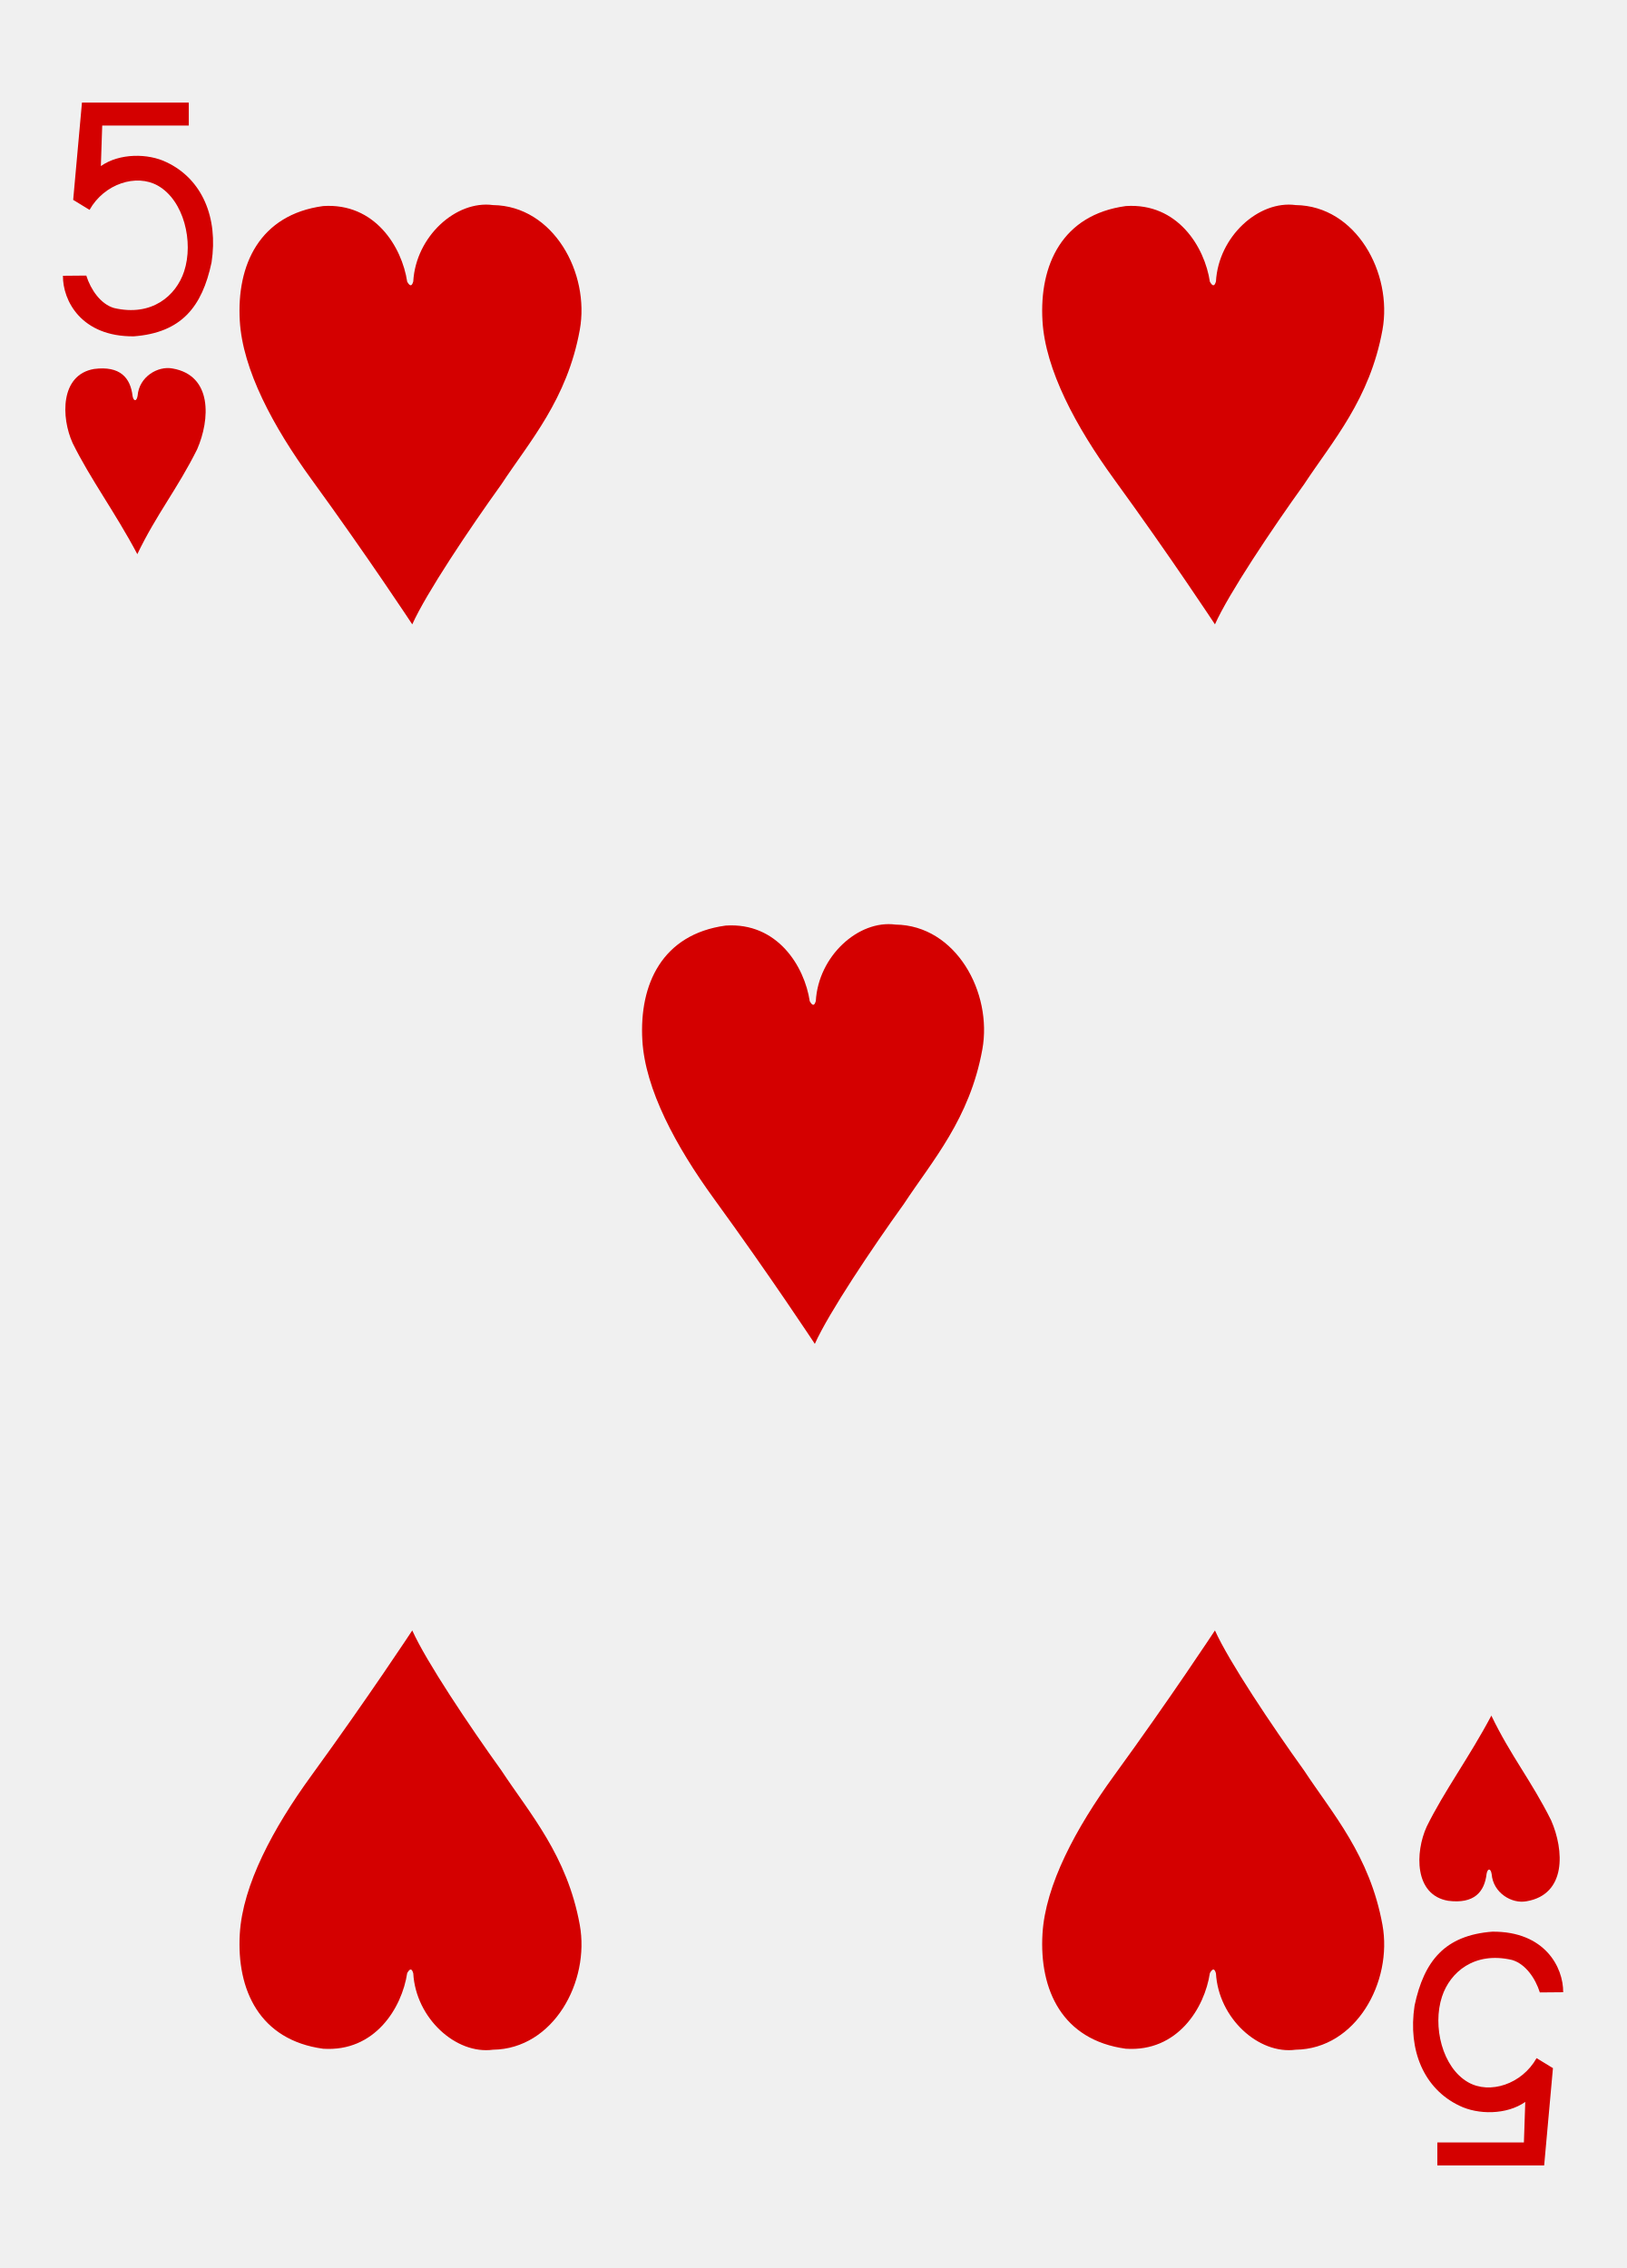
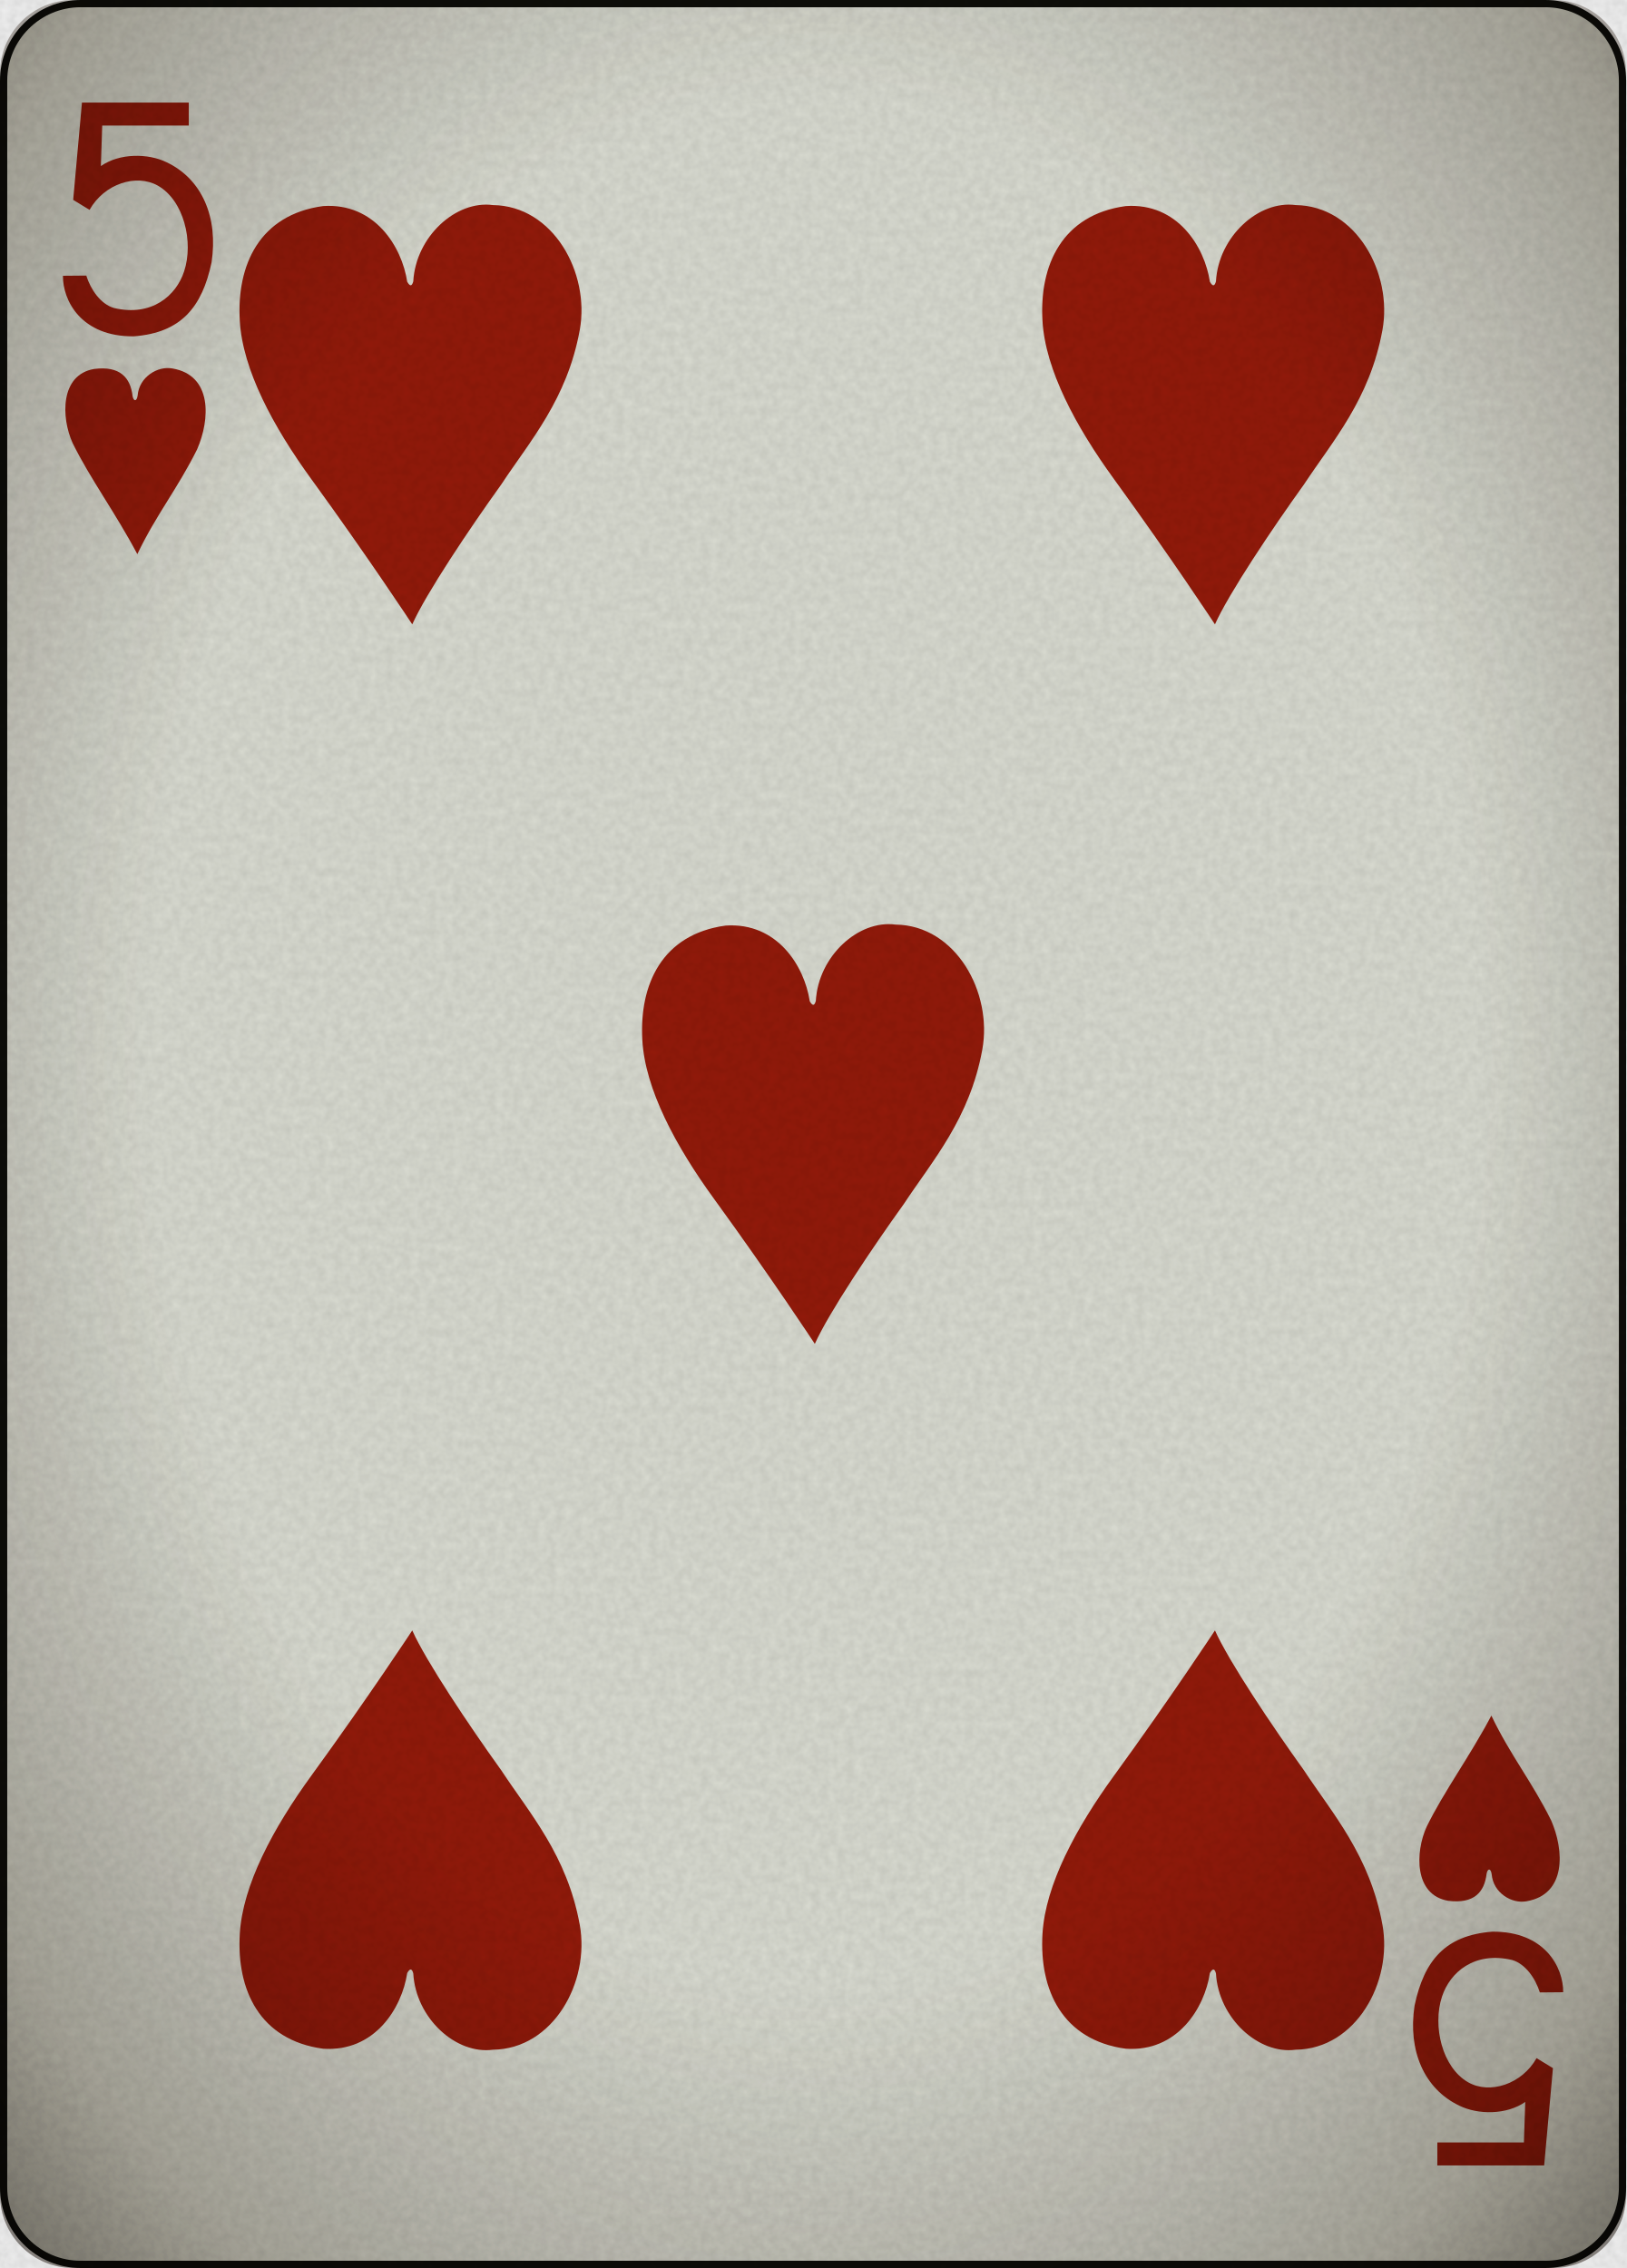
<svg xmlns="http://www.w3.org/2000/svg" width="224.225" height="312.808" id="svg4423" version="1.1">
-   <g id="layer1" transform="translate(-259.9347,-369.7772)">
+   <defs id="defs4425">
+     <filter id="envejecido" x="-15%" y="-15%" width="130%" height="130%" color-interpolation-filters="sRGB">
+       <feColorMatrix in="SourceGraphic" type="matrix" values="0.62 0.12 0.05 0 0.06                 0.05 0.70 0.05 0 0.06                 0.00 0.06 0.72 0 0.04                 0    0    0    1 0" result="warm" />
+       <feTurbulence type="fractalNoise" baseFrequency="0.85" numOctaves="2" seed="11" result="noise" />
+       <feColorMatrix in="noise" type="matrix" values="0 0 0 0 0                 0 0 0 0 0                 0 0 0 0 0                 0 0 0 0.10 0" result="noiseAlpha" />
+       <feComposite in="noiseAlpha" in2="warm" operator="over" result="grained" />
+     </filter>
+     <radialGradient id="vignette-grad" cx="50%" cy="46%" r="75%">
+       <stop offset="55%" stop-color="#2a1a0a" stop-opacity="0" />
+       <stop offset="85%" stop-color="#2a1a0a" stop-opacity="0.28" />
+       <stop offset="100%" stop-color="#160d05" stop-opacity="0.55" />
+     </radialGradient>
+   </defs>
+   <g id="layer1" transform="translate(-259.9347,-369.7772)" filter="url(#envejecido)">
    <g transform="translate(-1983.306,198.1498)" id="g8939" style="display:inline">
      <g id="g8809">
        <g transform="translate(-4683.875,2918.937)" id="g8915">
+           <rect ry="10.63" rx="10.63" style="display:inline;fill:#ffffff;fill-opacity:1;stroke:#000000;stroke-width:0.997;stroke-miterlimit:4;stroke-dasharray:none;stroke-opacity:1" id="rect6355" width="223.228" height="311.811" x="6927.614" y="-2746.811" />
          <g id="g8601" transform="matrix(0.3010621,0,0,0.3010621,5562.581,-1947.812)">
            <path style="display:inline;fill:#d40000;fill-opacity:1" d="m 4561.226,-2529.25 10.696,-0.094 c 2.034,6.457 6.55,13.041 12.678,14.859 17.312,4.065 28.457,-5.605 32.128,-16.763 4.451,-13.531 -0.101,-32.536 -12.016,-39.287 -9.884,-5.599 -24.563,-0.877 -31.296,11.089 l -7.497,-4.583 4.024,-44.581 48.929,0 0,10.536 -39.652,0 -0.622,18.571 c 8.521,-5.986 21.65,-5.928 30.178,-1.727 16.159,7.702 23.663,25.22 20.518,45.873 -4.353,20.538 -13.942,32.175 -35.599,33.847 -24.064,0.208 -32.564,-16.336 -32.468,-27.739 z" id="path7106" />
            <path id="path7122" d="m 5248.36,-1742.915 -10.696,0.094 c -2.034,-6.457 -6.55,-13.041 -12.678,-14.859 -17.312,-4.065 -28.457,5.605 -32.128,16.763 -4.451,13.531 0.101,32.536 12.016,39.287 9.884,5.599 24.563,0.877 31.296,-11.089 l 7.497,4.583 -4.024,44.582 -48.929,0 0,-10.536 39.652,0 0.622,-18.571 c -8.521,5.986 -21.65,5.928 -30.178,1.727 -16.159,-7.702 -23.663,-25.22 -20.518,-45.873 4.353,-20.538 13.942,-32.175 35.599,-33.847 24.064,-0.208 32.564,16.336 32.468,27.739 z" style="display:inline;fill:#d40000;fill-opacity:1" />
          </g>
        </g>
      </g>
      <path style="display:inline;fill:#d40000;fill-opacity:1" d="m 2253.251,232.723 c -1.583,-3.472 -1.757,-9.405 2.971,-10.208 3.562,-0.458 5.012,1.198 5.3,3.742 0.142,0.743 0.562,0.788 0.695,-0.058 0.204,-2.609 2.787,-4.133 4.806,-3.75 5.527,0.945 5.204,7.028 3.398,11.156 -2.731,5.479 -5.601,8.938 -8.245,14.452 -3.038,-5.741 -6.507,-10.405 -8.926,-15.333 z" id="path8640" />
      <path id="path8524" d="m 2287.794,200.048 c 7.144,-0.474 10.868,5.627 11.595,10.436 0.433,0.764 0.671,0.549 0.837,-0.042 0.349,-6.174 5.875,-11.22 10.993,-10.53 8.328,0.108 13.389,9.375 11.966,17.219 -1.738,9.582 -6.9,15.351 -10.808,21.293 -4.421,6.152 -10.373,15.04 -12.29,19.317 0,0 -6.048,-9.205 -13.917,-20.03 -5.262,-7.239 -9.473,-15.082 -9.865,-21.835 -0.448,-7.715 2.719,-14.632 11.489,-15.828 z" style="display:inline;fill:#d40000;fill-opacity:1" />
      <path id="path8526" d="m 2398.476,200.048 c 7.144,-0.474 10.868,5.627 11.595,10.436 0.433,0.764 0.671,0.549 0.837,-0.042 0.349,-6.174 5.875,-11.22 10.993,-10.53 8.328,0.108 13.389,9.375 11.966,17.219 -1.738,9.582 -6.9,15.351 -10.808,21.293 -4.421,6.152 -10.373,15.04 -12.29,19.317 0,0 -6.048,-9.205 -13.917,-20.03 -5.262,-7.239 -9.473,-15.082 -9.865,-21.835 -0.448,-7.715 2.719,-14.632 11.489,-15.828 z" style="display:inline;fill:#d40000;fill-opacity:1" />
      <path id="path8528" d="m 2343.303,299.285 c 7.144,-0.474 10.868,5.627 11.595,10.436 0.433,0.764 0.671,0.549 0.837,-0.042 0.349,-6.174 5.875,-11.22 10.993,-10.53 8.328,0.108 13.389,9.375 11.966,17.219 -1.738,9.582 -6.9,15.351 -10.808,21.293 -4.421,6.152 -10.373,15.04 -12.29,19.317 0,0 -6.048,-9.205 -13.917,-20.03 -5.262,-7.239 -9.473,-15.082 -9.865,-21.835 -0.448,-7.715 2.719,-14.632 11.489,-15.828 z" style="display:inline;fill:#d40000;fill-opacity:1" />
      <path id="path8588" d="m 2287.794,454.193 c 7.144,0.474 10.868,-5.627 11.595,-10.436 0.433,-0.764 0.671,-0.549 0.837,0.042 0.349,6.174 5.875,11.22 10.993,10.53 8.328,-0.108 13.389,-9.375 11.966,-17.219 -1.738,-9.582 -6.9,-15.351 -10.808,-21.293 -4.421,-6.152 -10.373,-15.04 -12.29,-19.317 0,0 -6.048,9.205 -13.917,20.03 -5.262,7.239 -9.473,15.082 -9.865,21.835 -0.448,7.715 2.719,14.632 11.489,15.828 z" style="display:inline;fill:#d40000;fill-opacity:1" />
      <path id="path8590" d="m 2398.476,454.193 c 7.144,0.474 10.868,-5.627 11.595,-10.436 0.433,-0.764 0.671,-0.549 0.837,0.042 0.349,6.174 5.875,11.22 10.993,10.53 8.328,-0.108 13.389,-9.375 11.966,-17.219 -1.738,-9.582 -6.9,-15.351 -10.808,-21.293 -4.421,-6.152 -10.373,-15.04 -12.29,-19.317 0,0 -6.048,9.205 -13.917,20.03 -5.262,7.239 -9.473,15.082 -9.865,21.835 -0.448,7.715 2.719,14.632 11.489,15.828 z" style="display:inline;fill:#d40000;fill-opacity:1" />
      <path id="path8656" d="m 2439.958,423.581 c -1.583,3.472 -1.757,9.405 2.971,10.208 3.562,0.458 5.012,-1.198 5.3,-3.742 0.142,-0.743 0.562,-0.788 0.695,0.058 0.204,2.609 2.787,4.133 4.806,3.75 5.527,-0.945 5.204,-7.028 3.398,-11.156 -2.731,-5.479 -5.601,-8.938 -8.245,-14.452 -3.038,5.741 -6.507,10.405 -8.926,15.333 z" style="display:inline;fill:#d40000;fill-opacity:1" />
    </g>
  </g>
+   <rect x="0" y="0" width="224.225" height="312.808" rx="10.09" ry="10.09" fill="url(#vignette-grad)" style="mix-blend-mode:multiply" />
</svg>
